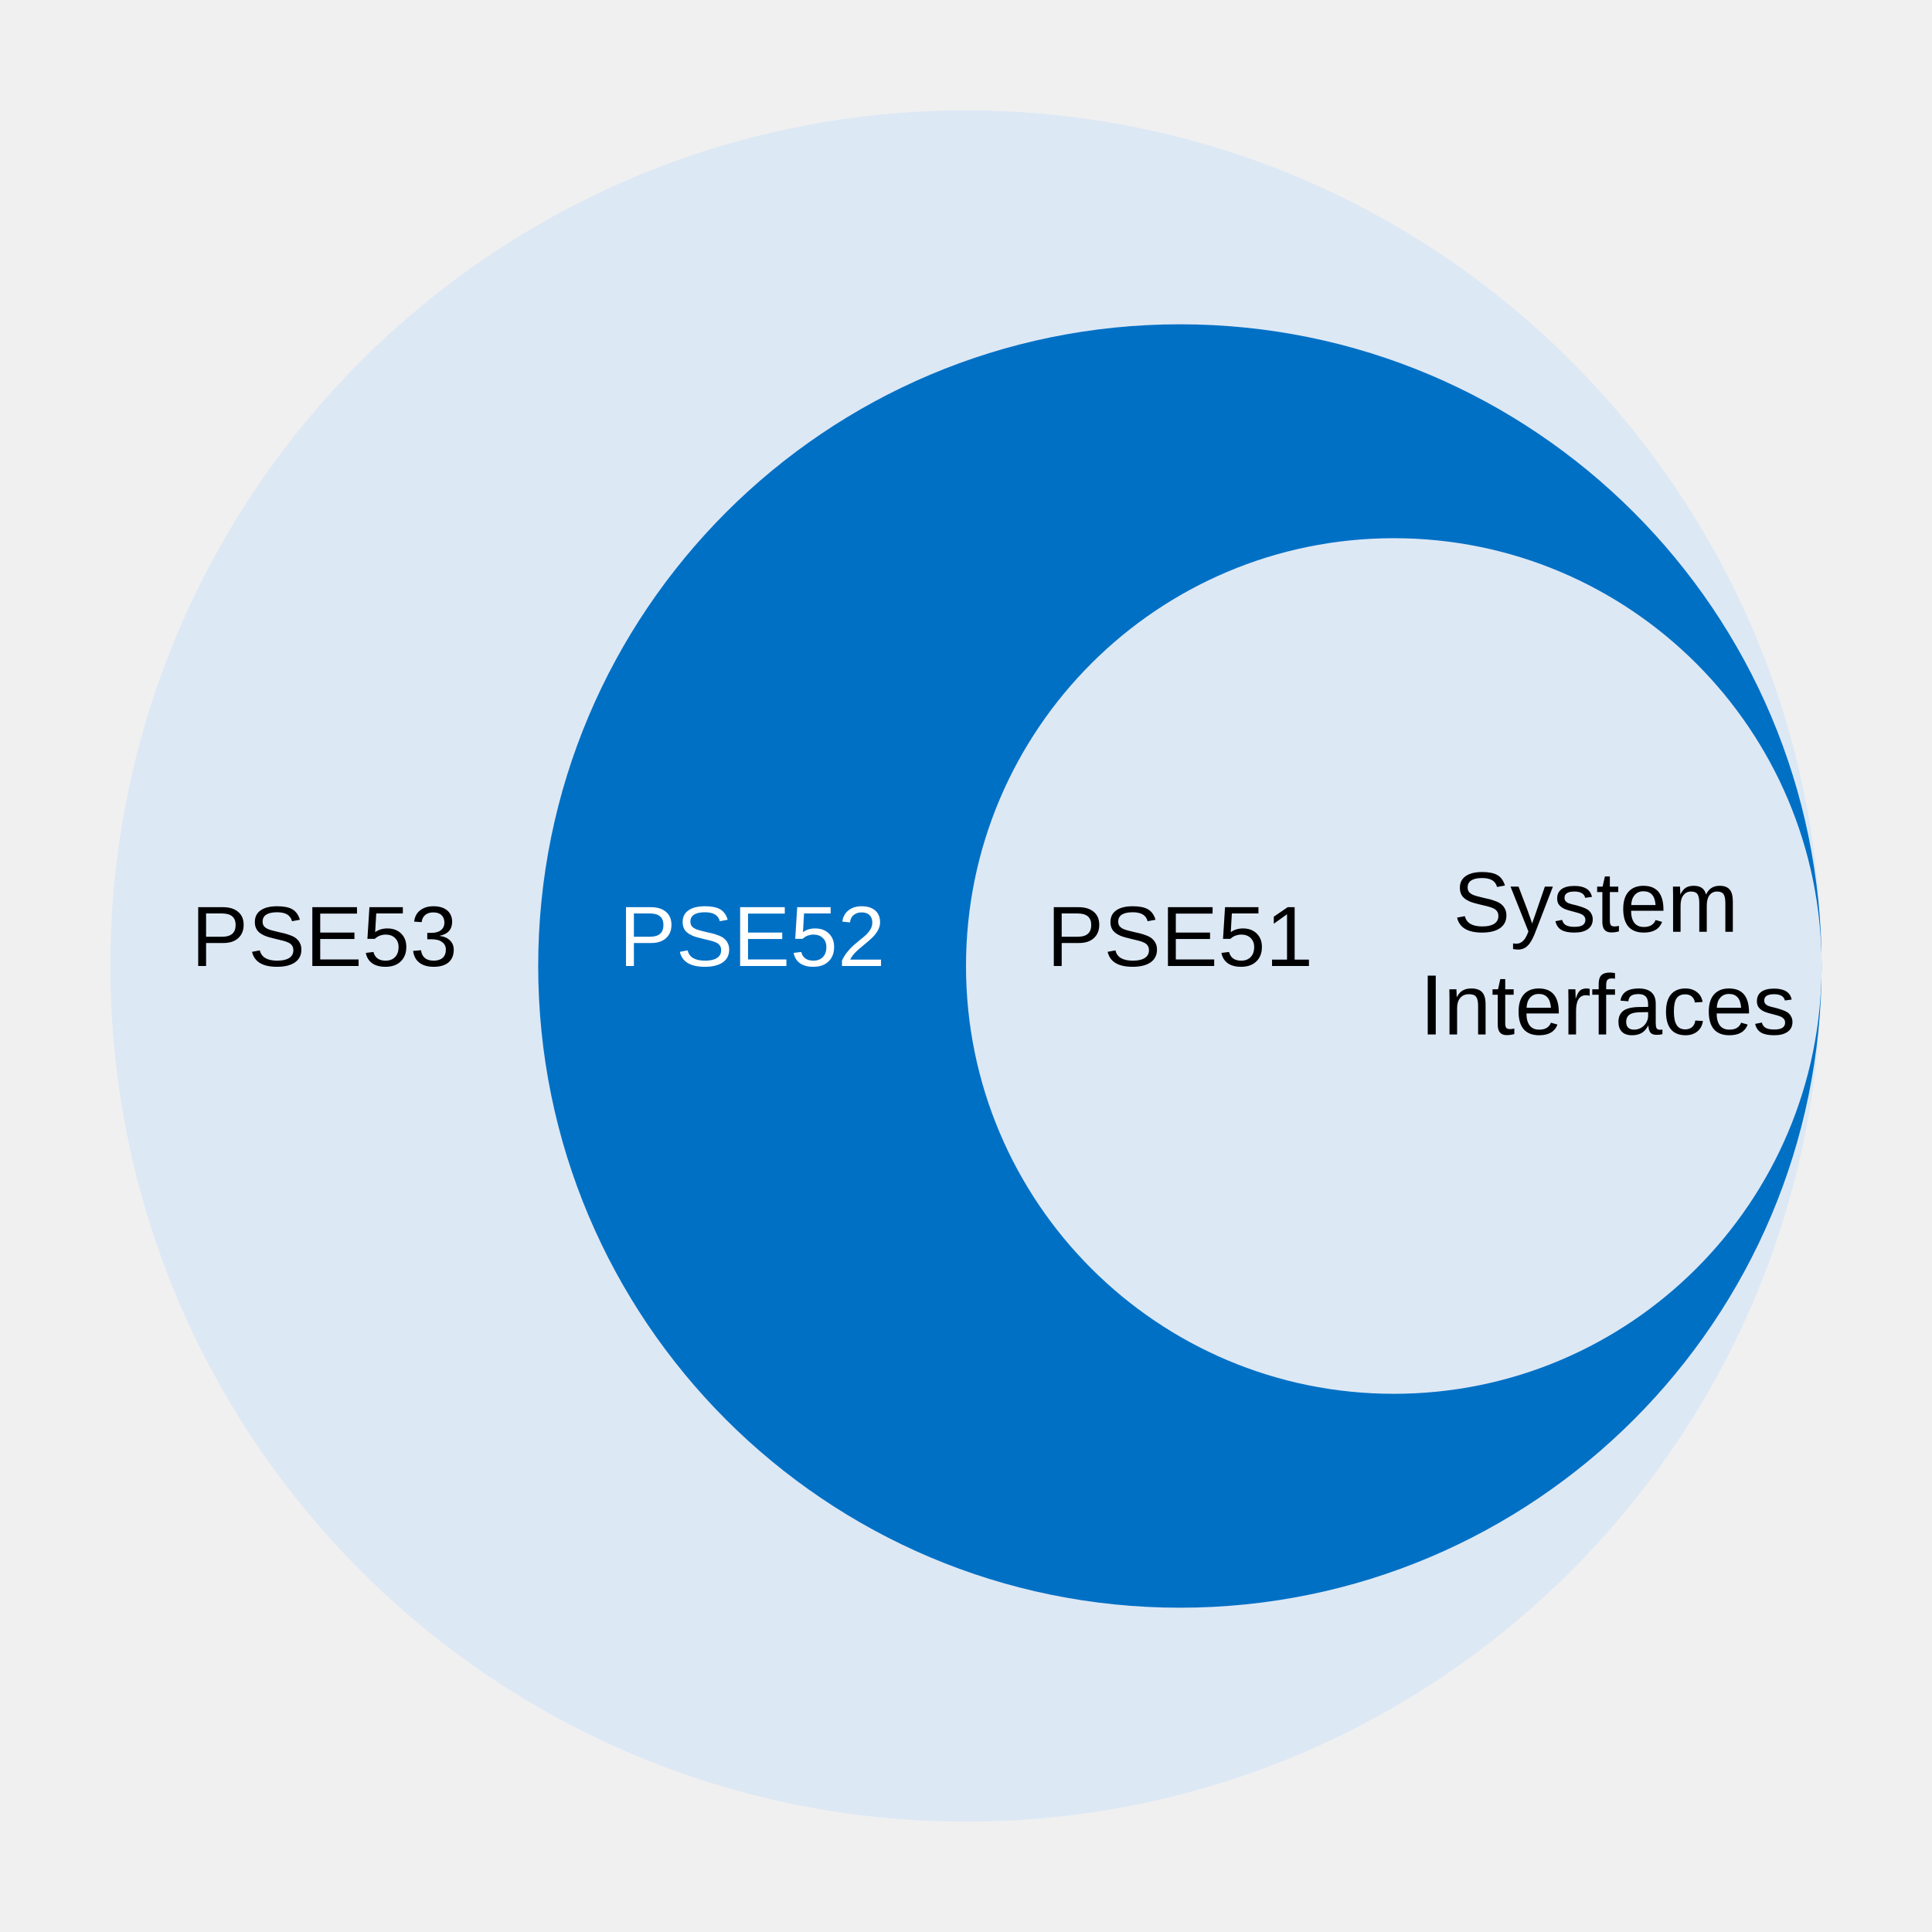
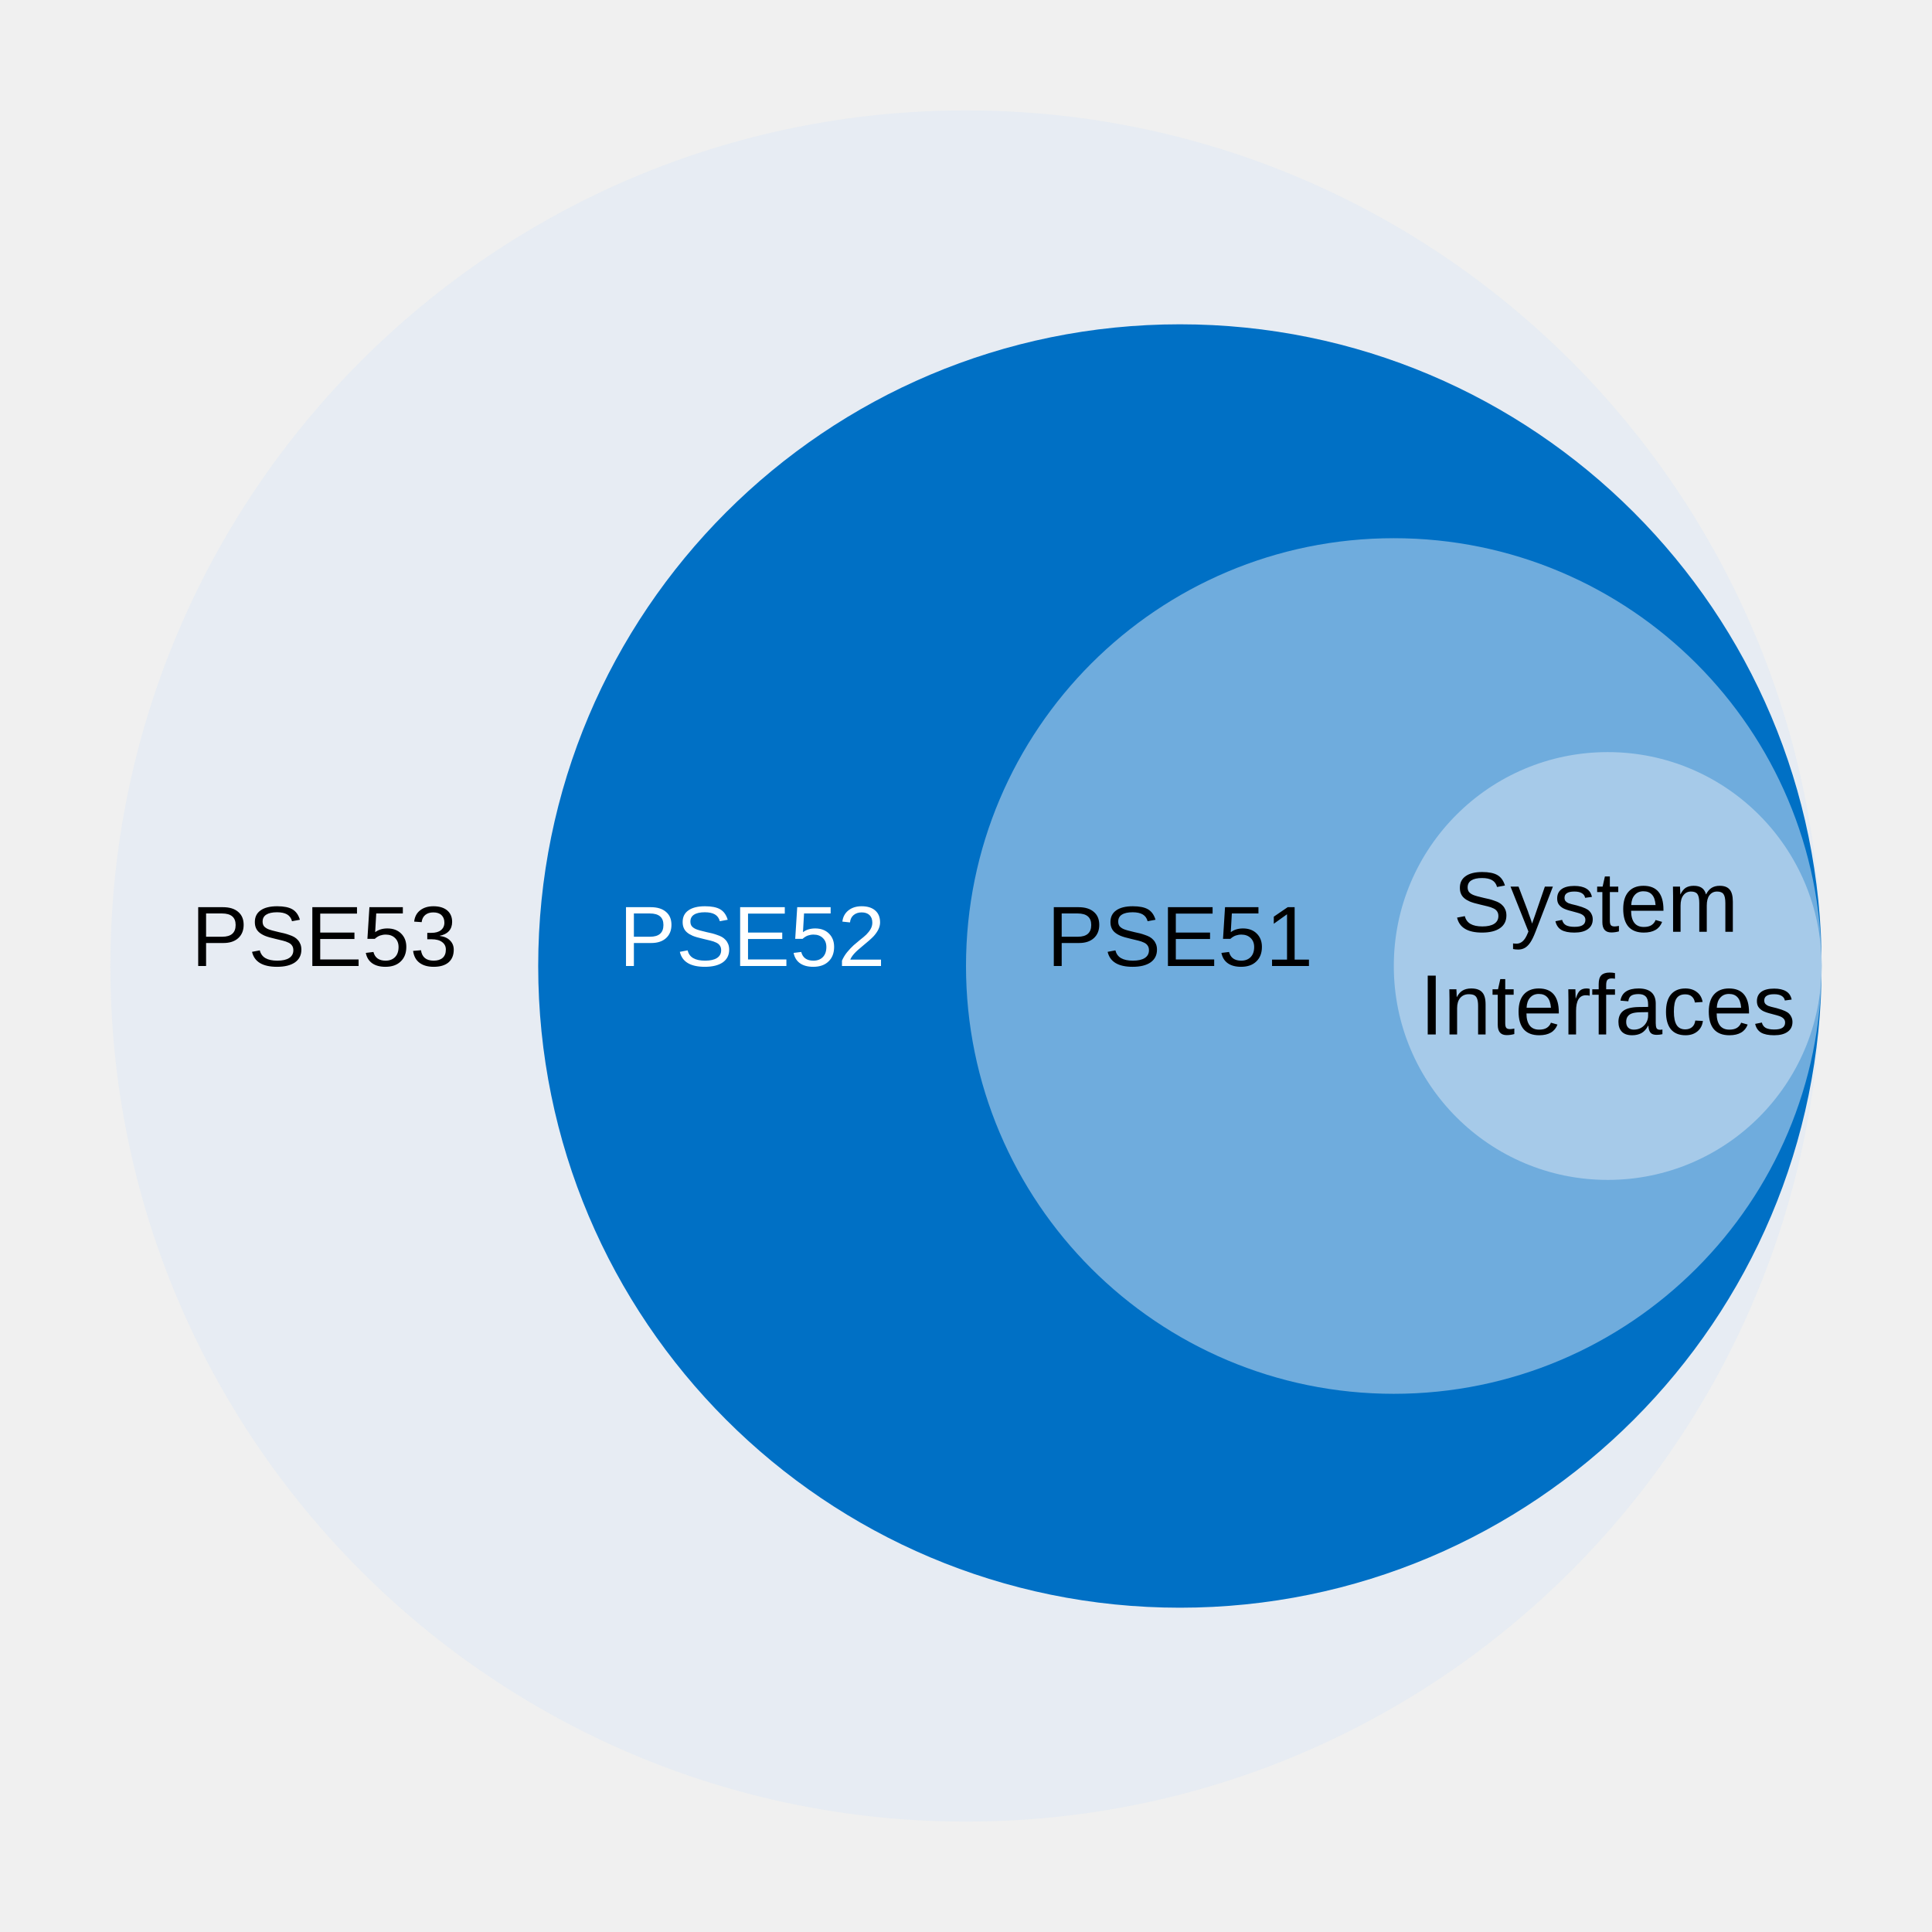
<svg xmlns="http://www.w3.org/2000/svg" version="1.1" width="225.805" height="225.805" viewBox="-112.903 -112.903 225.805 225.805">
-   <circle cx="0" fill="#dde8f5" r="100" />
+   <circle cx="0" fill="#dde8f5" opacity="0.5" r="100" />
  <circle cx="25" fill="#0070c5" r="75" />
-   <circle cx="50" fill="#dde8f5" r="50" />
-   <circle cx="75" fill="#dde8f5" r="25" />
+   <circle cx="50" fill="#dde8f5" opacity="0.5" r="50" />
+   <circle cx="75" fill="#dde8f5" opacity="0.5" r="25" />
  <g font-family="Arial" font-size="10" text-anchor="middle">
    <text y="8">
      <tspan x="75" dy="-1.2em">System</tspan>
      <tspan x="75" dy="1.2em">Interfaces</tspan>
    </text>
    <text x="25">PSE51</text>
    <text x="-25" fill="#ffffff">PSE52</text>
    <text x="-75">PSE53</text>
  </g>
</svg>
